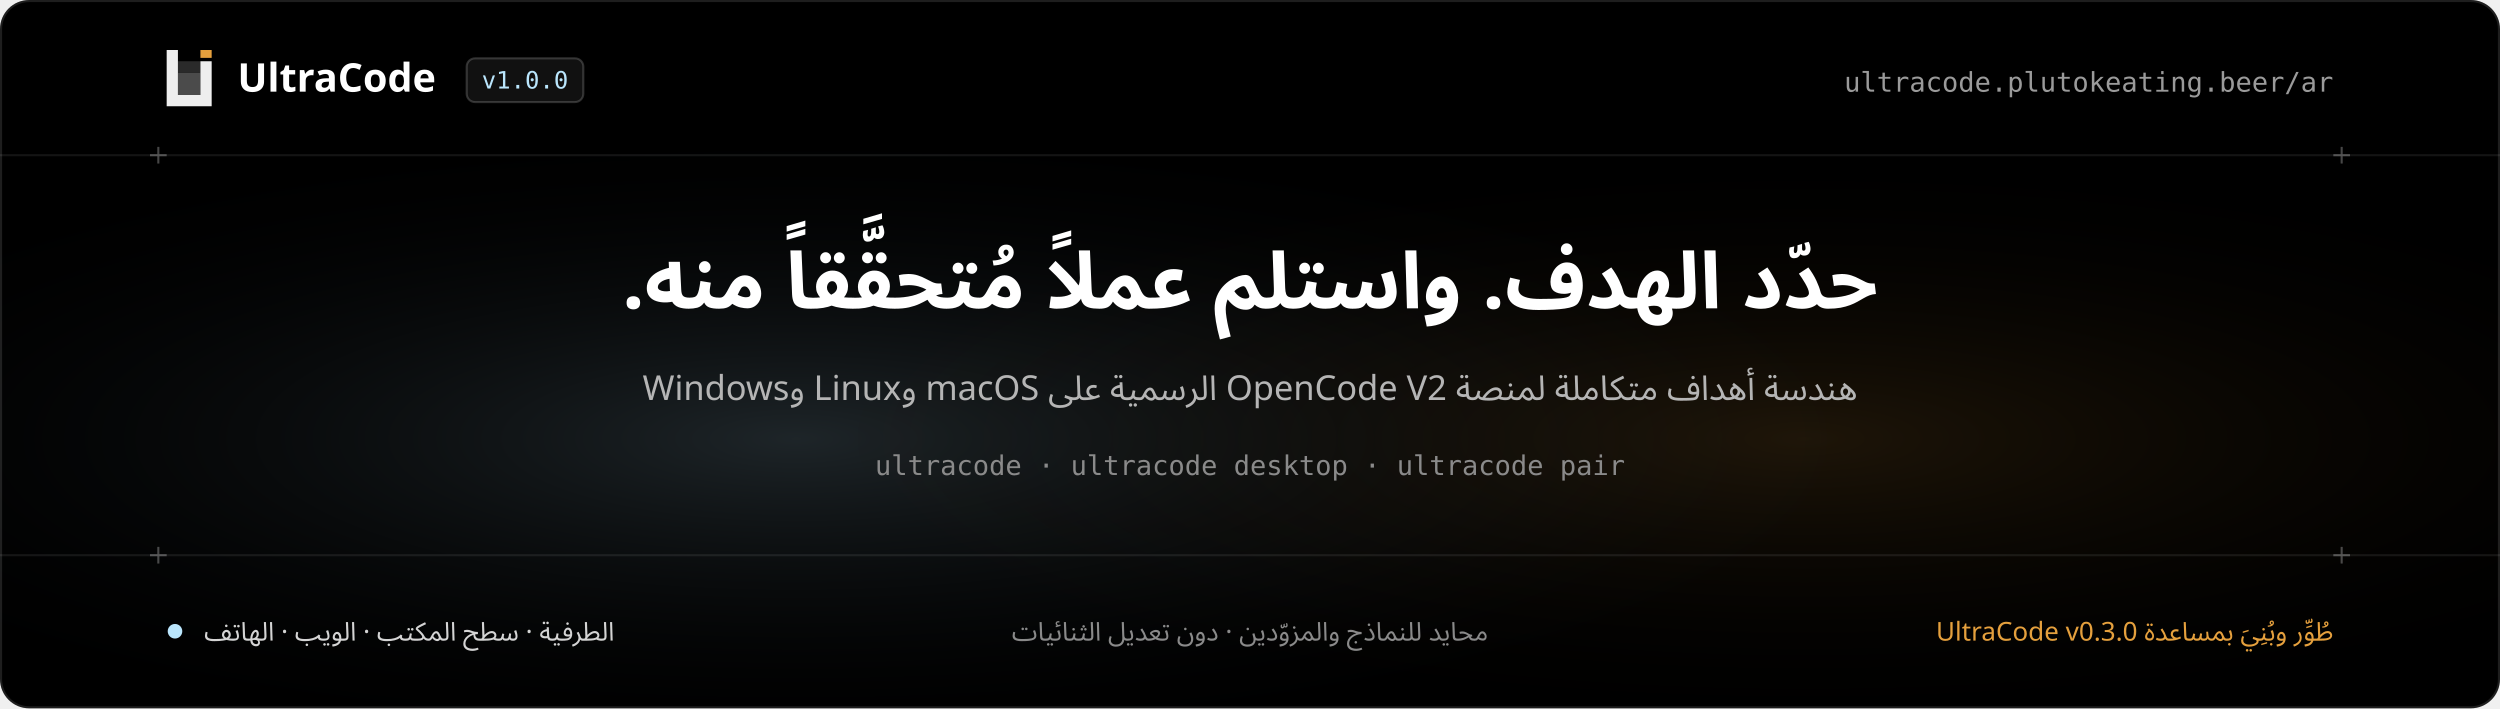
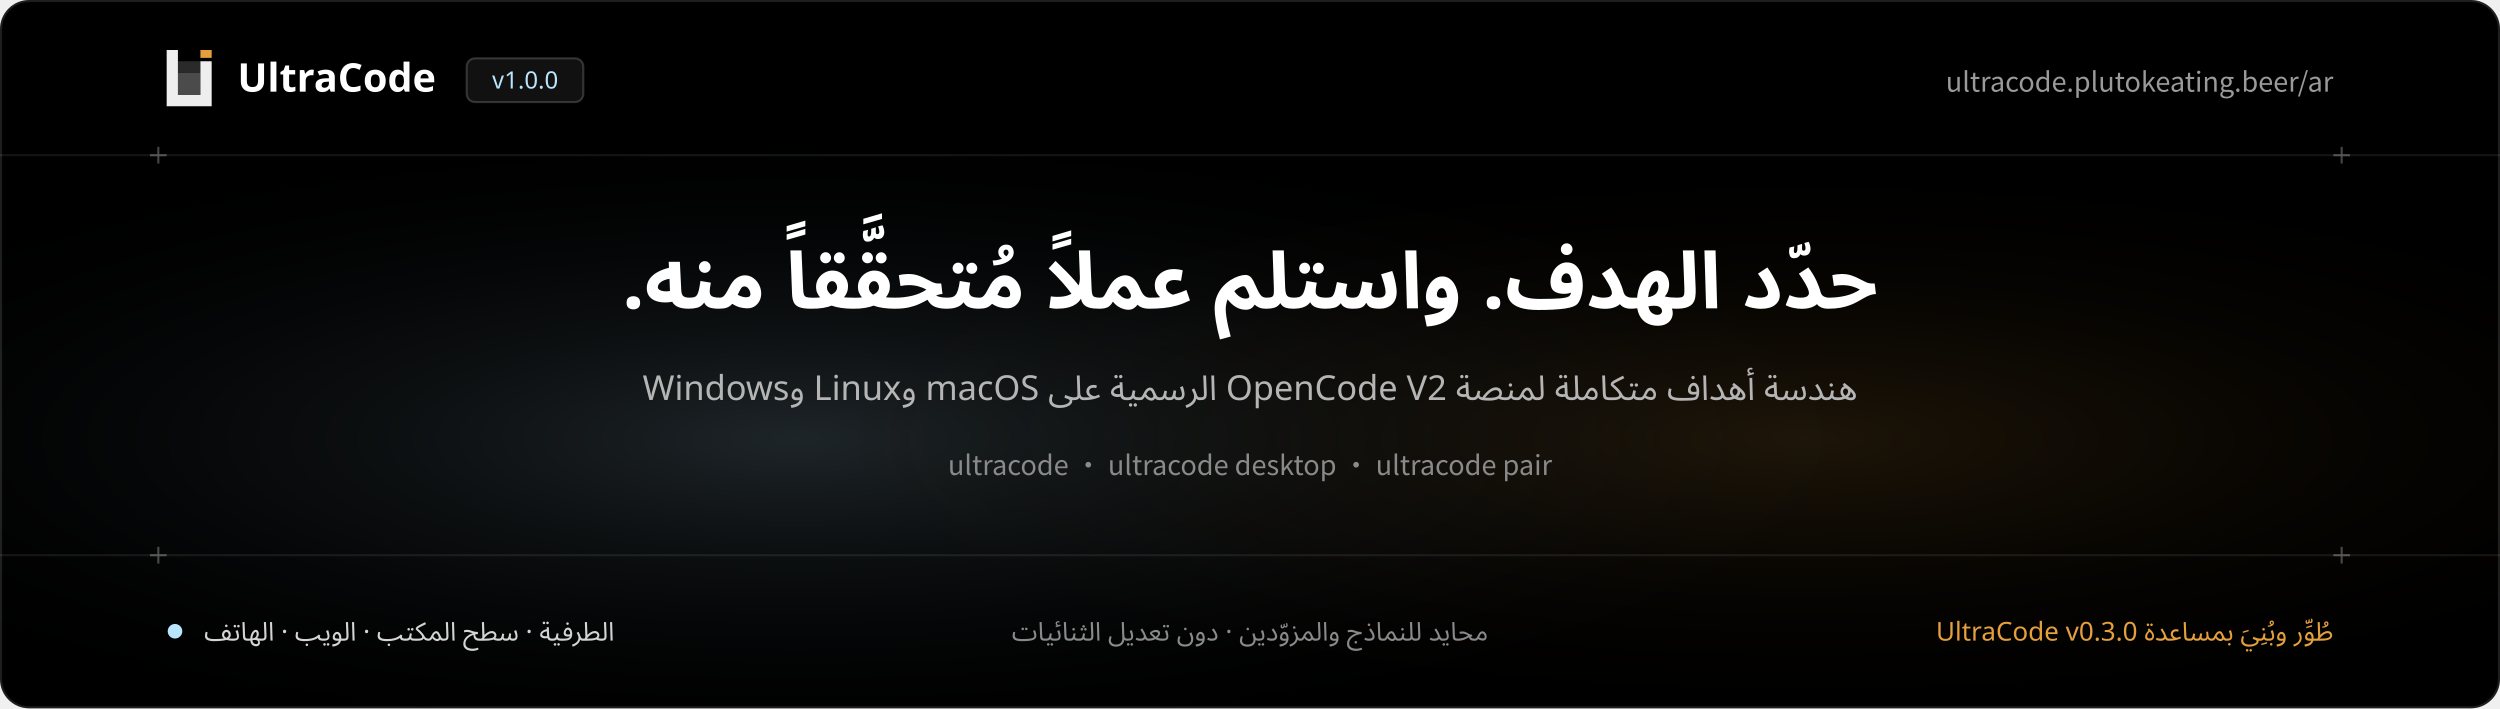
<svg xmlns="http://www.w3.org/2000/svg" viewBox="0 0 1200 340" fill="none" direction="ltr" role="img" aria-label="UltraCode v1.0.0 — حدّد الهدف. واستلم عملاً مُتحقَّقاً منه.">
  <defs>
    <radialGradient id="iceHorizon" cx="32%" cy="62%" r="46%">
      <stop offset="0%" stop-color="#BAE6FD" stop-opacity="0.16" />
      <stop offset="100%" stop-color="#000000" stop-opacity="0" />
    </radialGradient>
    <radialGradient id="amberHorizon" cx="72%" cy="62%" r="42%">
      <stop offset="0%" stop-color="#E5A03D" stop-opacity="0.13" />
      <stop offset="100%" stop-color="#000000" stop-opacity="0" />
    </radialGradient>
    <linearGradient id="topRim" x1="8%" y1="0%" x2="92%" y2="0%">
      <stop offset="0%" stop-color="#FFFFFF" stop-opacity="0" />
      <stop offset="28%" stop-color="#BAE6FD" stop-opacity="0.45" />
      <stop offset="50%" stop-color="#FFFFFF" stop-opacity="0.82" />
      <stop offset="72%" stop-color="#E5A03D" stop-opacity="0.42" />
      <stop offset="100%" stop-color="#FFFFFF" stop-opacity="0" />
    </linearGradient>
  </defs>
  <rect width="1200" height="340" rx="14" fill="#000000" />
  <rect width="1200" height="340" rx="14" fill="url(#iceHorizon)" />
  <rect width="1200" height="340" rx="14" fill="url(#amberHorizon)" />
  <rect x="0.5" y="0.5" width="1199" height="339" rx="13.5" stroke="#FFFFFF" stroke-opacity="0.12" />
  <line x1="96" y1="1" x2="1104" y2="1" stroke="url(#topRim)" stroke-width="1" />
  <line x1="0" y1="74.5" x2="1200" y2="74.5" stroke="#FFFFFF" stroke-opacity="0.08" />
  <line x1="0" y1="266.5" x2="1200" y2="266.5" stroke="#FFFFFF" stroke-opacity="0.08" />
  <path d="M76 70.5V78.5 M72 74.5H80 M1124 70.5V78.5 M1120 74.5H1128 M76 262.5V270.5 M72 266.5H80 M1124 262.5V270.5 M1120 266.5H1128" stroke="#FFFFFF" stroke-opacity="0.28" />
  <g transform="translate(80, 24)">
    <g transform="scale(0.09)">
      <path d="M60 120H180V240H60V120Z" fill="#4B4B4B" />
      <path d="M60 60H180V120H60V60Z" fill="#2A2A2A" />
      <path d="M0 0H60V240H180V60H240V300H0V0Z" fill="#EEEEEE" />
      <path d="M180 0H240V42H180V0Z" fill="#E5A03D" />
    </g>
    <text x="34" y="20" fill="#FFFFFF" font-family="ui-sans-serif, -apple-system, BlinkMacSystemFont, 'Segoe UI', 'Noto Sans', 'Ubuntu Sans', 'Noto Sans Arabic', 'Geeza Pro', 'SF Arabic', 'PingFang SC', 'Hiragino Sans GB', 'Noto Sans CJK SC', 'Noto Sans CJK TC', 'Microsoft YaHei', sans-serif" font-size="19" font-weight="600">UltraCode</text>
    <rect x="144" y="4" width="56" height="21" rx="4" fill="#111111" stroke="#FFFFFF" stroke-opacity="0.18" />
-     <text x="172" y="18.5" text-anchor="middle" fill="#BAE6FD" font-family="ui-monospace, SFMono-Regular, Menlo, Consolas, 'DejaVu Sans Mono', 'Noto Sans Arabic', 'PingFang SC', 'Noto Sans CJK SC', 'Noto Sans CJK TC', monospace" font-size="11.5" font-weight="500">v1.0.0</text>
+     <text x="172" y="18.5" text-anchor="middle" fill="#BAE6FD" font-family="'JetBrains Mono', SFMono-Regular, Menlo, Consolas, 'Noto Sans Arabic', 'Geeza Pro', 'SF Arabic', 'PingFang SC', 'Noto Sans CJK SC', 'Noto Sans CJK TC', 'DejaVu Sans Mono', ui-monospace, monospace" font-size="11.5" font-weight="500">v1.0.0</text>
  </g>
-   <text x="1120" y="44" text-anchor="end" fill="#9A9A9A" font-family="ui-monospace, SFMono-Regular, Menlo, Consolas, 'DejaVu Sans Mono', 'Noto Sans Arabic', 'PingFang SC', 'Noto Sans CJK SC', 'Noto Sans CJK TC', monospace" font-size="13">ultracode.plutokeating.beer/ar</text>
+   <text x="1120" y="44" text-anchor="end" fill="#9A9A9A" font-family="'JetBrains Mono', SFMono-Regular, Menlo, Consolas, 'Noto Sans Arabic', 'Geeza Pro', 'SF Arabic', 'PingFang SC', 'Noto Sans CJK SC', 'Noto Sans CJK TC', 'DejaVu Sans Mono', ui-monospace, monospace" font-size="13">ultracode.plutokeating.beer/ar</text>
  <text x="600" y="148" text-anchor="middle" fill="#FFFFFF" font-family="ui-sans-serif, -apple-system, BlinkMacSystemFont, 'Segoe UI', 'Noto Sans', 'Ubuntu Sans', 'Noto Sans Arabic', 'Geeza Pro', 'SF Arabic', 'PingFang SC', 'Hiragino Sans GB', 'Noto Sans CJK SC', 'Noto Sans CJK TC', 'Microsoft YaHei', sans-serif" font-size="38" font-weight="600">‫حدّد الهدف. واستلم عملاً مُتحقَّقاً منه.‬</text>
  <text x="600" y="192" text-anchor="middle" fill="#B5B5B5" font-family="ui-sans-serif, -apple-system, BlinkMacSystemFont, 'Segoe UI', 'Noto Sans', 'Ubuntu Sans', 'Noto Sans Arabic', 'Geeza Pro', 'SF Arabic', 'PingFang SC', 'Hiragino Sans GB', 'Noto Sans CJK SC', 'Noto Sans CJK TC', 'Microsoft YaHei', sans-serif" font-size="16.5">‫هندسة أهداف متكاملة لمنصة OpenCode V2 الرسمية على macOS وLinux وWindows‬</text>
-   <text x="600" y="228" text-anchor="middle" fill="#8A8A8A" font-family="ui-monospace, SFMono-Regular, Menlo, Consolas, 'DejaVu Sans Mono', 'Noto Sans Arabic', 'PingFang SC', 'Noto Sans CJK SC', 'Noto Sans CJK TC', monospace" font-size="13">ultracode   ·   ultracode desktop   ·   ultracode pair</text>
+   <text x="600" y="228" text-anchor="middle" fill="#8A8A8A" font-family="'JetBrains Mono', SFMono-Regular, Menlo, Consolas, 'Noto Sans Arabic', 'Geeza Pro', 'SF Arabic', 'PingFang SC', 'Noto Sans CJK SC', 'Noto Sans CJK TC', 'DejaVu Sans Mono', ui-monospace, monospace" font-size="13">ultracode   ·   ultracode desktop   ·   ultracode pair</text>
  <circle cx="84" cy="303" r="3.5" fill="#BAE6FD" />
  <text x="98" y="307.5" fill="#D4D4D4" font-family="ui-sans-serif, -apple-system, BlinkMacSystemFont, 'Segoe UI', 'Noto Sans', 'Ubuntu Sans', 'Noto Sans Arabic', 'Geeza Pro', 'SF Arabic', 'PingFang SC', 'Hiragino Sans GB', 'Noto Sans CJK SC', 'Noto Sans CJK TC', 'Microsoft YaHei', sans-serif" font-size="12.5">‫الطرفية · سطح المكتب · الويب · الهاتف‬</text>
  <text x="600" y="307.5" text-anchor="middle" fill="#8A8A8A" font-family="ui-sans-serif, -apple-system, BlinkMacSystemFont, 'Segoe UI', 'Noto Sans', 'Ubuntu Sans', 'Noto Sans Arabic', 'Geeza Pro', 'SF Arabic', 'PingFang SC', 'Hiragino Sans GB', 'Noto Sans CJK SC', 'Noto Sans CJK TC', 'Microsoft YaHei', sans-serif" font-size="12.5">‫محايد للنماذج والمزوّدين · دون تعديل الثنائيات‬</text>
  <text x="1120" y="307.5" text-anchor="end" fill="#E5A03D" font-family="ui-sans-serif, -apple-system, BlinkMacSystemFont, 'Segoe UI', 'Noto Sans', 'Ubuntu Sans', 'Noto Sans Arabic', 'Geeza Pro', 'SF Arabic', 'PingFang SC', 'Hiragino Sans GB', 'Noto Sans CJK SC', 'Noto Sans CJK TC', 'Microsoft YaHei', sans-serif" font-size="12.5">‫طُوِّر وبُنِيَ بمساعدة UltraCode v0.3.0‬</text>
</svg>
